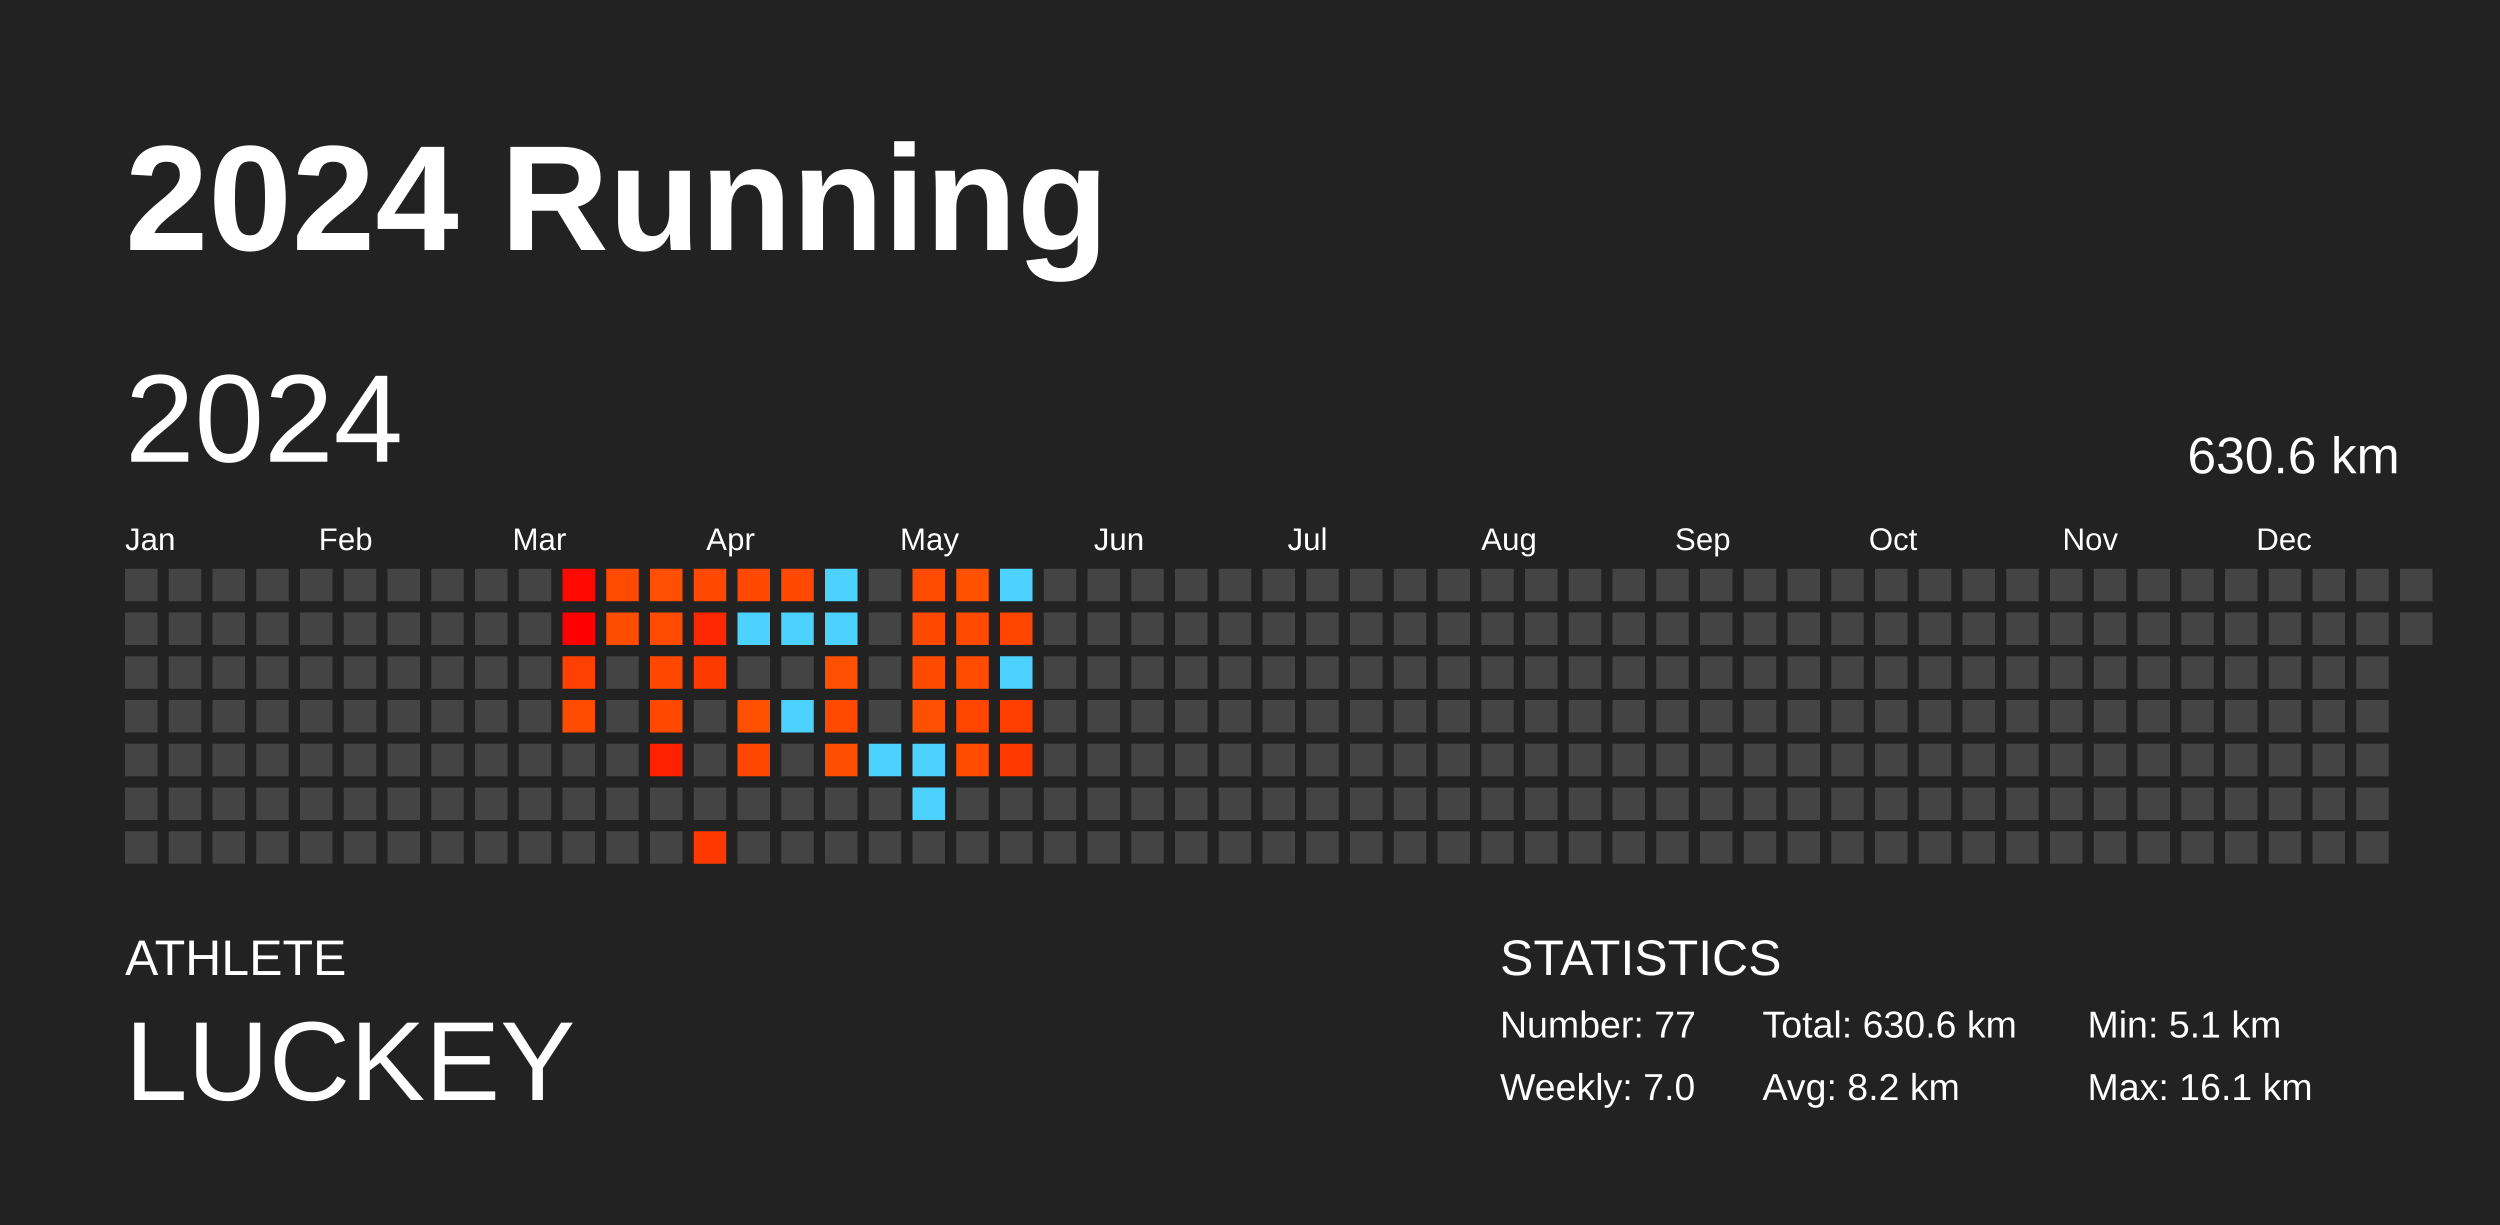
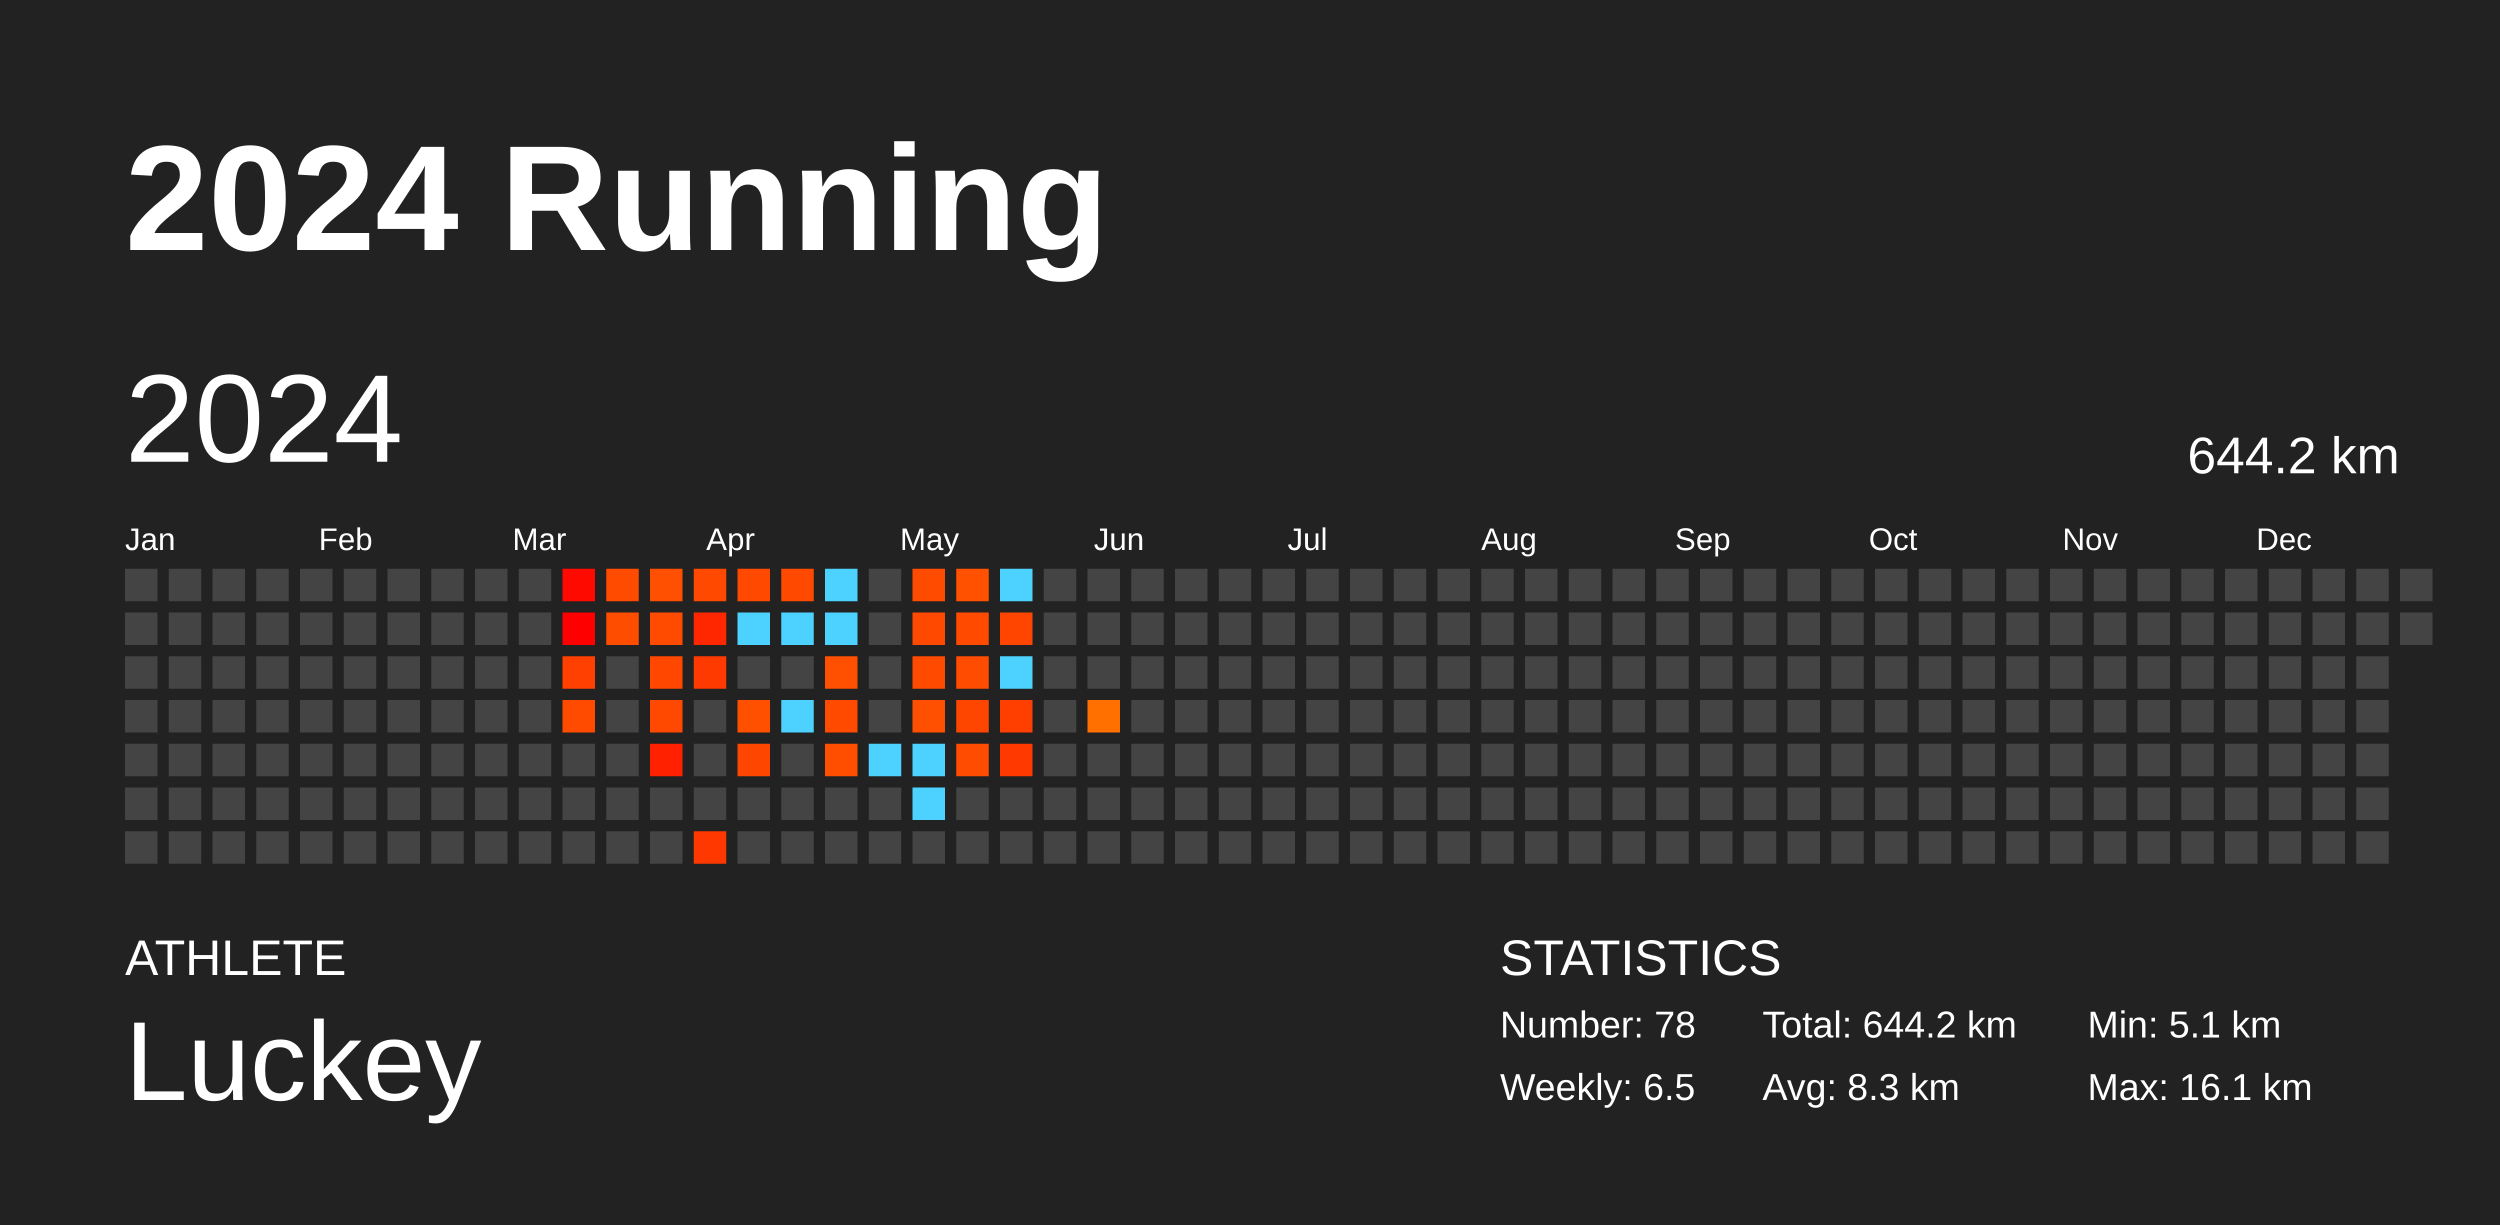
<svg xmlns="http://www.w3.org/2000/svg" baseProfile="full" height="98mm" version="1.1" viewBox="0,0,200,98" width="200mm">
  <defs />
  <rect fill="#222222" height="98" width="200" x="0" y="0" />
  <text fill="#FFFFFF" style="font-size:12px; font-family:Arial; font-weight:bold;" x="10" y="20">2024 Running</text>
  <text fill="#FFFFFF" style="font-size:4px; font-family:Arial" x="10" y="78">ATHLETE</text>
-   <text fill="#FFFFFF" style="font-size:9px; font-family:Arial" x="10" y="88">LUCKEY</text>
+   <text fill="#FFFFFF" style="font-size:9px; font-family:Arial" x="10" y="88">Luckey</text>
  <text fill="#FFFFFF" style="font-size:4px; font-family:Arial" x="120" y="78">STATISTICS</text>
-   <text fill="#FFFFFF" style="font-size:3px; font-family:Arial" x="120" y="83">Number: 77</text>
-   <text fill="#FFFFFF" style="font-size:3px; font-family:Arial" x="120" y="88">Weekly: 7.0</text>
-   <text fill="#FFFFFF" style="font-size:3px; font-family:Arial" x="141" y="83">Total: 630.6 km</text>
-   <text fill="#FFFFFF" style="font-size:3px; font-family:Arial" x="141" y="88">Avg: 8.2 km</text>
+   <text fill="#FFFFFF" style="font-size:3px; font-family:Arial" x="120" y="83">Number: 78</text>
+   <text fill="#FFFFFF" style="font-size:3px; font-family:Arial" x="120" y="88">Weekly: 6.5</text>
+   <text fill="#FFFFFF" style="font-size:3px; font-family:Arial" x="141" y="83">Total: 644.2 km</text>
+   <text fill="#FFFFFF" style="font-size:3px; font-family:Arial" x="141" y="88">Avg: 8.3 km</text>
  <text fill="#FFFFFF" style="font-size:3px; font-family:Arial" x="167" y="83">Min: 5.1 km</text>
  <text fill="#FFFFFF" style="font-size:3px; font-family:Arial" x="167" y="88">Max: 16.1 km</text>
  <text dominant-baseline="hanging" fill="#FFFFFF" style="font-size:10.0px; font-family:Arial;" x="10" y="30">2024</text>
-   <text dominant-baseline="hanging" fill="#FFFFFF" style="font-size:4.125px; font-family:Arial;" x="175" y="35">630.6 km</text>
+   <text dominant-baseline="hanging" fill="#FFFFFF" style="font-size:4.125px; font-family:Arial;" x="175" y="35">644.2 km</text>
  <text fill="#FFFFFF" style="font-size:2.5px; font-family:Arial" x="10.0" y="44">Jan</text>
  <text fill="#FFFFFF" style="font-size:2.5px; font-family:Arial" x="25.5" y="44">Feb</text>
  <text fill="#FFFFFF" style="font-size:2.5px; font-family:Arial" x="41.0" y="44">Mar</text>
  <text fill="#FFFFFF" style="font-size:2.5px; font-family:Arial" x="56.5" y="44">Apr</text>
  <text fill="#FFFFFF" style="font-size:2.5px; font-family:Arial" x="72.0" y="44">May</text>
  <text fill="#FFFFFF" style="font-size:2.5px; font-family:Arial" x="87.5" y="44">Jun</text>
  <text fill="#FFFFFF" style="font-size:2.5px; font-family:Arial" x="103.0" y="44">Jul</text>
  <text fill="#FFFFFF" style="font-size:2.5px; font-family:Arial" x="118.5" y="44">Aug</text>
  <text fill="#FFFFFF" style="font-size:2.5px; font-family:Arial" x="134.0" y="44">Sep</text>
  <text fill="#FFFFFF" style="font-size:2.5px; font-family:Arial" x="149.5" y="44">Oct</text>
  <text fill="#FFFFFF" style="font-size:2.5px; font-family:Arial" x="165.0" y="44">Nov</text>
  <text fill="#FFFFFF" style="font-size:2.5px; font-family:Arial" x="180.5" y="44">Dec</text>
  <rect fill="#444444" height="2.6" width="2.6" x="10.0" y="45.5" />
  <rect fill="#444444" height="2.6" width="2.6" x="10.0" y="49.0" />
  <rect fill="#444444" height="2.6" width="2.6" x="10.0" y="52.5" />
  <rect fill="#444444" height="2.6" width="2.6" x="10.0" y="56.0" />
  <rect fill="#444444" height="2.6" width="2.6" x="10.0" y="59.5" />
  <rect fill="#444444" height="2.6" width="2.6" x="10.0" y="63.0" />
  <rect fill="#444444" height="2.6" width="2.6" x="10.0" y="66.5" />
  <rect fill="#444444" height="2.6" width="2.6" x="13.5" y="45.5" />
  <rect fill="#444444" height="2.6" width="2.6" x="13.5" y="49.0" />
  <rect fill="#444444" height="2.6" width="2.6" x="13.5" y="52.5" />
  <rect fill="#444444" height="2.6" width="2.6" x="13.5" y="56.0" />
  <rect fill="#444444" height="2.6" width="2.6" x="13.5" y="59.5" />
  <rect fill="#444444" height="2.6" width="2.6" x="13.5" y="63.0" />
  <rect fill="#444444" height="2.6" width="2.6" x="13.5" y="66.5" />
  <rect fill="#444444" height="2.6" width="2.6" x="17.0" y="45.5" />
  <rect fill="#444444" height="2.6" width="2.6" x="17.0" y="49.0" />
  <rect fill="#444444" height="2.6" width="2.6" x="17.0" y="52.5" />
  <rect fill="#444444" height="2.6" width="2.6" x="17.0" y="56.0" />
  <rect fill="#444444" height="2.6" width="2.6" x="17.0" y="59.5" />
  <rect fill="#444444" height="2.6" width="2.6" x="17.0" y="63.0" />
  <rect fill="#444444" height="2.6" width="2.6" x="17.0" y="66.5" />
  <rect fill="#444444" height="2.6" width="2.6" x="20.5" y="45.5" />
  <rect fill="#444444" height="2.6" width="2.6" x="20.5" y="49.0" />
  <rect fill="#444444" height="2.6" width="2.6" x="20.5" y="52.5" />
  <rect fill="#444444" height="2.6" width="2.6" x="20.5" y="56.0" />
  <rect fill="#444444" height="2.6" width="2.6" x="20.5" y="59.5" />
  <rect fill="#444444" height="2.6" width="2.6" x="20.5" y="63.0" />
  <rect fill="#444444" height="2.6" width="2.6" x="20.5" y="66.5" />
  <rect fill="#444444" height="2.6" width="2.6" x="24.0" y="45.5" />
  <rect fill="#444444" height="2.6" width="2.6" x="24.0" y="49.0" />
  <rect fill="#444444" height="2.6" width="2.6" x="24.0" y="52.5" />
  <rect fill="#444444" height="2.6" width="2.6" x="24.0" y="56.0" />
  <rect fill="#444444" height="2.6" width="2.6" x="24.0" y="59.5" />
  <rect fill="#444444" height="2.6" width="2.6" x="24.0" y="63.0" />
  <rect fill="#444444" height="2.6" width="2.6" x="24.0" y="66.5" />
  <rect fill="#444444" height="2.6" width="2.6" x="27.5" y="45.5" />
  <rect fill="#444444" height="2.6" width="2.6" x="27.5" y="49.0" />
  <rect fill="#444444" height="2.6" width="2.6" x="27.5" y="52.5" />
  <rect fill="#444444" height="2.6" width="2.6" x="27.5" y="56.0" />
  <rect fill="#444444" height="2.6" width="2.6" x="27.5" y="59.5" />
  <rect fill="#444444" height="2.6" width="2.6" x="27.5" y="63.0" />
  <rect fill="#444444" height="2.6" width="2.6" x="27.5" y="66.5" />
  <rect fill="#444444" height="2.6" width="2.6" x="31.0" y="45.5" />
  <rect fill="#444444" height="2.6" width="2.6" x="31.0" y="49.0" />
  <rect fill="#444444" height="2.6" width="2.6" x="31.0" y="52.5" />
  <rect fill="#444444" height="2.6" width="2.6" x="31.0" y="56.0" />
  <rect fill="#444444" height="2.6" width="2.6" x="31.0" y="59.5" />
  <rect fill="#444444" height="2.6" width="2.6" x="31.0" y="63.0" />
  <rect fill="#444444" height="2.6" width="2.6" x="31.0" y="66.5" />
  <rect fill="#444444" height="2.6" width="2.6" x="34.5" y="45.5" />
  <rect fill="#444444" height="2.6" width="2.6" x="34.5" y="49.0" />
  <rect fill="#444444" height="2.6" width="2.6" x="34.5" y="52.5" />
  <rect fill="#444444" height="2.6" width="2.6" x="34.5" y="56.0" />
  <rect fill="#444444" height="2.6" width="2.6" x="34.5" y="59.5" />
  <rect fill="#444444" height="2.6" width="2.6" x="34.5" y="63.0" />
  <rect fill="#444444" height="2.6" width="2.6" x="34.5" y="66.5" />
  <rect fill="#444444" height="2.6" width="2.6" x="38.0" y="45.5" />
  <rect fill="#444444" height="2.6" width="2.6" x="38.0" y="49.0" />
  <rect fill="#444444" height="2.6" width="2.6" x="38.0" y="52.5" />
  <rect fill="#444444" height="2.6" width="2.6" x="38.0" y="56.0" />
  <rect fill="#444444" height="2.6" width="2.6" x="38.0" y="59.5" />
  <rect fill="#444444" height="2.6" width="2.6" x="38.0" y="63.0" />
  <rect fill="#444444" height="2.6" width="2.6" x="38.0" y="66.5" />
  <rect fill="#444444" height="2.6" width="2.6" x="41.5" y="45.5" />
  <rect fill="#444444" height="2.6" width="2.6" x="41.5" y="49.0" />
  <rect fill="#444444" height="2.6" width="2.6" x="41.5" y="52.5" />
  <rect fill="#444444" height="2.6" width="2.6" x="41.5" y="56.0" />
  <rect fill="#444444" height="2.6" width="2.6" x="41.5" y="59.5" />
  <rect fill="#444444" height="2.6" width="2.6" x="41.5" y="63.0" />
  <rect fill="#444444" height="2.6" width="2.6" x="41.5" y="66.5" />
  <rect fill="#ff0a00" height="2.6" width="2.6" x="45.0" y="45.5" />
  <rect fill="red" height="2.6" width="2.6" x="45.0" y="49.0" />
  <rect fill="#ff4000" height="2.6" width="2.6" x="45.0" y="52.5" />
  <rect fill="#ff4b00" height="2.6" width="2.6" x="45.0" y="56.0" />
  <rect fill="#444444" height="2.6" width="2.6" x="45.0" y="59.5" />
  <rect fill="#444444" height="2.6" width="2.6" x="45.0" y="63.0" />
  <rect fill="#444444" height="2.6" width="2.6" x="45.0" y="66.5" />
  <rect fill="#ff4b00" height="2.6" width="2.6" x="48.5" y="45.5" />
  <rect fill="#ff4d00" height="2.6" width="2.6" x="48.5" y="49.0" />
  <rect fill="#444444" height="2.6" width="2.6" x="48.5" y="52.5" />
  <rect fill="#444444" height="2.6" width="2.6" x="48.5" y="56.0" />
  <rect fill="#444444" height="2.6" width="2.6" x="48.5" y="59.5" />
  <rect fill="#444444" height="2.6" width="2.6" x="48.5" y="63.0" />
  <rect fill="#444444" height="2.6" width="2.6" x="48.5" y="66.5" />
  <rect fill="#ff4f00" height="2.6" width="2.6" x="52.0" y="45.5" />
  <rect fill="#ff4b00" height="2.6" width="2.6" x="52.0" y="49.0" />
  <rect fill="#ff4700" height="2.6" width="2.6" x="52.0" y="52.5" />
  <rect fill="#ff4900" height="2.6" width="2.6" x="52.0" y="56.0" />
  <rect fill="#ff2100" height="2.6" width="2.6" x="52.0" y="59.5" />
  <rect fill="#444444" height="2.6" width="2.6" x="52.0" y="63.0" />
  <rect fill="#444444" height="2.6" width="2.6" x="52.0" y="66.5" />
  <rect fill="#ff4800" height="2.6" width="2.6" x="55.5" y="45.5" />
  <rect fill="#ff2700" height="2.6" width="2.6" x="55.5" y="49.0" />
  <rect fill="#ff3a00" height="2.6" width="2.6" x="55.5" y="52.5" />
  <rect fill="#444444" height="2.6" width="2.6" x="55.5" y="56.0" />
  <rect fill="#444444" height="2.6" width="2.6" x="55.5" y="59.5" />
  <rect fill="#444444" height="2.6" width="2.6" x="55.5" y="63.0" />
  <rect fill="#ff3800" height="2.6" width="2.6" x="55.5" y="66.5" />
  <rect fill="#ff4800" height="2.6" width="2.6" x="59.0" y="45.5" />
  <rect fill="#4dd2ff" height="2.6" width="2.6" x="59.0" y="49.0" />
  <rect fill="#444444" height="2.6" width="2.6" x="59.0" y="52.5" />
  <rect fill="#ff5000" height="2.6" width="2.6" x="59.0" y="56.0" />
  <rect fill="#ff4600" height="2.6" width="2.6" x="59.0" y="59.5" />
  <rect fill="#444444" height="2.6" width="2.6" x="59.0" y="63.0" />
  <rect fill="#444444" height="2.6" width="2.6" x="59.0" y="66.5" />
  <rect fill="#ff4900" height="2.6" width="2.6" x="62.5" y="45.5" />
  <rect fill="#4dd2ff" height="2.6" width="2.6" x="62.5" y="49.0" />
  <rect fill="#444444" height="2.6" width="2.6" x="62.5" y="52.5" />
  <rect fill="#4dd2ff" height="2.6" width="2.6" x="62.5" y="56.0" />
  <rect fill="#444444" height="2.6" width="2.6" x="62.5" y="59.5" />
  <rect fill="#444444" height="2.6" width="2.6" x="62.5" y="63.0" />
  <rect fill="#444444" height="2.6" width="2.6" x="62.5" y="66.5" />
  <rect fill="#4dd2ff" height="2.6" width="2.6" x="66.0" y="45.5" />
  <rect fill="#4dd2ff" height="2.6" width="2.6" x="66.0" y="49.0" />
  <rect fill="#ff4f00" height="2.6" width="2.6" x="66.0" y="52.5" />
  <rect fill="#ff4a00" height="2.6" width="2.6" x="66.0" y="56.0" />
  <rect fill="#ff4e00" height="2.6" width="2.6" x="66.0" y="59.5" />
  <rect fill="#444444" height="2.6" width="2.6" x="66.0" y="63.0" />
  <rect fill="#444444" height="2.6" width="2.6" x="66.0" y="66.5" />
  <rect fill="#444444" height="2.6" width="2.6" x="69.5" y="45.5" />
  <rect fill="#444444" height="2.6" width="2.6" x="69.5" y="49.0" />
  <rect fill="#444444" height="2.6" width="2.6" x="69.5" y="52.5" />
  <rect fill="#444444" height="2.6" width="2.6" x="69.5" y="56.0" />
  <rect fill="#4dd2ff" height="2.6" width="2.6" x="69.5" y="59.5" />
  <rect fill="#444444" height="2.6" width="2.6" x="69.5" y="63.0" />
  <rect fill="#444444" height="2.6" width="2.6" x="69.5" y="66.5" />
  <rect fill="#ff4b00" height="2.6" width="2.6" x="73.0" y="45.5" />
  <rect fill="#ff4900" height="2.6" width="2.6" x="73.0" y="49.0" />
  <rect fill="#ff4a00" height="2.6" width="2.6" x="73.0" y="52.5" />
  <rect fill="#ff4f00" height="2.6" width="2.6" x="73.0" y="56.0" />
  <rect fill="#4dd2ff" height="2.6" width="2.6" x="73.0" y="59.5" />
  <rect fill="#4dd2ff" height="2.6" width="2.6" x="73.0" y="63.0" />
  <rect fill="#444444" height="2.6" width="2.6" x="73.0" y="66.5" />
  <rect fill="#ff5100" height="2.6" width="2.6" x="76.5" y="45.5" />
  <rect fill="#ff4a00" height="2.6" width="2.6" x="76.5" y="49.0" />
  <rect fill="#ff4c00" height="2.6" width="2.6" x="76.5" y="52.5" />
  <rect fill="#ff4600" height="2.6" width="2.6" x="76.5" y="56.0" />
  <rect fill="#ff4c00" height="2.6" width="2.6" x="76.5" y="59.5" />
  <rect fill="#444444" height="2.6" width="2.6" x="76.5" y="63.0" />
  <rect fill="#444444" height="2.6" width="2.6" x="76.5" y="66.5" />
  <rect fill="#4dd2ff" height="2.6" width="2.6" x="80.0" y="45.5" />
  <rect fill="#ff4500" height="2.6" width="2.6" x="80.0" y="49.0" />
  <rect fill="#4dd2ff" height="2.6" width="2.6" x="80.0" y="52.5" />
  <rect fill="#ff3f00" height="2.6" width="2.6" x="80.0" y="56.0" />
  <rect fill="#ff3900" height="2.6" width="2.6" x="80.0" y="59.5" />
  <rect fill="#444444" height="2.6" width="2.6" x="80.0" y="63.0" />
  <rect fill="#444444" height="2.6" width="2.6" x="80.0" y="66.5" />
  <rect fill="#444444" height="2.6" width="2.6" x="83.5" y="45.5" />
  <rect fill="#444444" height="2.6" width="2.6" x="83.5" y="49.0" />
  <rect fill="#444444" height="2.6" width="2.6" x="83.5" y="52.5" />
  <rect fill="#444444" height="2.6" width="2.6" x="83.5" y="56.0" />
  <rect fill="#444444" height="2.6" width="2.6" x="83.5" y="59.5" />
  <rect fill="#444444" height="2.6" width="2.6" x="83.5" y="63.0" />
  <rect fill="#444444" height="2.6" width="2.6" x="83.5" y="66.5" />
  <rect fill="#444444" height="2.6" width="2.6" x="87.0" y="45.5" />
  <rect fill="#444444" height="2.6" width="2.6" x="87.0" y="49.0" />
  <rect fill="#444444" height="2.6" width="2.6" x="87.0" y="52.5" />
-   <rect fill="#444444" height="2.6" width="2.6" x="87.0" y="56.0" />
+   <rect fill="#ff7000" height="2.6" width="2.6" x="87.0" y="56.0" />
  <rect fill="#444444" height="2.6" width="2.6" x="87.0" y="59.5" />
  <rect fill="#444444" height="2.6" width="2.6" x="87.0" y="63.0" />
  <rect fill="#444444" height="2.6" width="2.6" x="87.0" y="66.5" />
  <rect fill="#444444" height="2.6" width="2.6" x="90.5" y="45.5" />
  <rect fill="#444444" height="2.6" width="2.6" x="90.5" y="49.0" />
  <rect fill="#444444" height="2.6" width="2.6" x="90.5" y="52.5" />
  <rect fill="#444444" height="2.6" width="2.6" x="90.5" y="56.0" />
  <rect fill="#444444" height="2.6" width="2.6" x="90.5" y="59.5" />
  <rect fill="#444444" height="2.6" width="2.6" x="90.5" y="63.0" />
  <rect fill="#444444" height="2.6" width="2.6" x="90.5" y="66.5" />
  <rect fill="#444444" height="2.6" width="2.6" x="94.0" y="45.5" />
  <rect fill="#444444" height="2.6" width="2.6" x="94.0" y="49.0" />
  <rect fill="#444444" height="2.6" width="2.6" x="94.0" y="52.5" />
  <rect fill="#444444" height="2.6" width="2.6" x="94.0" y="56.0" />
  <rect fill="#444444" height="2.6" width="2.6" x="94.0" y="59.5" />
  <rect fill="#444444" height="2.6" width="2.6" x="94.0" y="63.0" />
  <rect fill="#444444" height="2.6" width="2.6" x="94.0" y="66.5" />
  <rect fill="#444444" height="2.6" width="2.6" x="97.5" y="45.5" />
  <rect fill="#444444" height="2.6" width="2.6" x="97.5" y="49.0" />
  <rect fill="#444444" height="2.6" width="2.6" x="97.5" y="52.5" />
  <rect fill="#444444" height="2.6" width="2.6" x="97.5" y="56.0" />
  <rect fill="#444444" height="2.6" width="2.6" x="97.5" y="59.5" />
  <rect fill="#444444" height="2.6" width="2.6" x="97.5" y="63.0" />
  <rect fill="#444444" height="2.6" width="2.6" x="97.5" y="66.5" />
  <rect fill="#444444" height="2.6" width="2.6" x="101.0" y="45.5" />
  <rect fill="#444444" height="2.6" width="2.6" x="101.0" y="49.0" />
  <rect fill="#444444" height="2.6" width="2.6" x="101.0" y="52.5" />
  <rect fill="#444444" height="2.6" width="2.6" x="101.0" y="56.0" />
  <rect fill="#444444" height="2.6" width="2.6" x="101.0" y="59.5" />
  <rect fill="#444444" height="2.6" width="2.6" x="101.0" y="63.0" />
  <rect fill="#444444" height="2.6" width="2.6" x="101.0" y="66.5" />
  <rect fill="#444444" height="2.6" width="2.6" x="104.5" y="45.5" />
  <rect fill="#444444" height="2.6" width="2.6" x="104.5" y="49.0" />
  <rect fill="#444444" height="2.6" width="2.6" x="104.5" y="52.5" />
  <rect fill="#444444" height="2.6" width="2.6" x="104.5" y="56.0" />
  <rect fill="#444444" height="2.6" width="2.6" x="104.5" y="59.5" />
  <rect fill="#444444" height="2.6" width="2.6" x="104.5" y="63.0" />
  <rect fill="#444444" height="2.6" width="2.6" x="104.5" y="66.5" />
  <rect fill="#444444" height="2.6" width="2.6" x="108.0" y="45.5" />
  <rect fill="#444444" height="2.6" width="2.6" x="108.0" y="49.0" />
  <rect fill="#444444" height="2.6" width="2.6" x="108.0" y="52.5" />
  <rect fill="#444444" height="2.6" width="2.6" x="108.0" y="56.0" />
  <rect fill="#444444" height="2.6" width="2.6" x="108.0" y="59.5" />
  <rect fill="#444444" height="2.6" width="2.6" x="108.0" y="63.0" />
  <rect fill="#444444" height="2.6" width="2.6" x="108.0" y="66.5" />
  <rect fill="#444444" height="2.6" width="2.6" x="111.5" y="45.5" />
  <rect fill="#444444" height="2.6" width="2.6" x="111.5" y="49.0" />
  <rect fill="#444444" height="2.6" width="2.6" x="111.5" y="52.5" />
  <rect fill="#444444" height="2.6" width="2.6" x="111.5" y="56.0" />
  <rect fill="#444444" height="2.6" width="2.6" x="111.5" y="59.5" />
  <rect fill="#444444" height="2.6" width="2.6" x="111.5" y="63.0" />
  <rect fill="#444444" height="2.6" width="2.6" x="111.5" y="66.5" />
  <rect fill="#444444" height="2.6" width="2.6" x="115.0" y="45.5" />
  <rect fill="#444444" height="2.6" width="2.6" x="115.0" y="49.0" />
  <rect fill="#444444" height="2.6" width="2.6" x="115.0" y="52.5" />
  <rect fill="#444444" height="2.6" width="2.6" x="115.0" y="56.0" />
  <rect fill="#444444" height="2.6" width="2.6" x="115.0" y="59.5" />
  <rect fill="#444444" height="2.6" width="2.6" x="115.0" y="63.0" />
  <rect fill="#444444" height="2.6" width="2.6" x="115.0" y="66.5" />
  <rect fill="#444444" height="2.6" width="2.6" x="118.5" y="45.5" />
  <rect fill="#444444" height="2.6" width="2.6" x="118.5" y="49.0" />
  <rect fill="#444444" height="2.6" width="2.6" x="118.5" y="52.5" />
  <rect fill="#444444" height="2.6" width="2.6" x="118.5" y="56.0" />
  <rect fill="#444444" height="2.6" width="2.6" x="118.5" y="59.5" />
  <rect fill="#444444" height="2.6" width="2.6" x="118.5" y="63.0" />
  <rect fill="#444444" height="2.6" width="2.6" x="118.5" y="66.5" />
  <rect fill="#444444" height="2.6" width="2.6" x="122.0" y="45.5" />
  <rect fill="#444444" height="2.6" width="2.6" x="122.0" y="49.0" />
  <rect fill="#444444" height="2.6" width="2.6" x="122.0" y="52.5" />
  <rect fill="#444444" height="2.6" width="2.6" x="122.0" y="56.0" />
  <rect fill="#444444" height="2.6" width="2.6" x="122.0" y="59.5" />
  <rect fill="#444444" height="2.6" width="2.6" x="122.0" y="63.0" />
  <rect fill="#444444" height="2.6" width="2.6" x="122.0" y="66.5" />
  <rect fill="#444444" height="2.6" width="2.6" x="125.5" y="45.5" />
  <rect fill="#444444" height="2.6" width="2.6" x="125.5" y="49.0" />
  <rect fill="#444444" height="2.6" width="2.6" x="125.5" y="52.5" />
  <rect fill="#444444" height="2.6" width="2.6" x="125.5" y="56.0" />
  <rect fill="#444444" height="2.6" width="2.6" x="125.5" y="59.5" />
  <rect fill="#444444" height="2.6" width="2.6" x="125.5" y="63.0" />
  <rect fill="#444444" height="2.6" width="2.6" x="125.5" y="66.5" />
  <rect fill="#444444" height="2.6" width="2.6" x="129.0" y="45.5" />
  <rect fill="#444444" height="2.6" width="2.6" x="129.0" y="49.0" />
  <rect fill="#444444" height="2.6" width="2.6" x="129.0" y="52.5" />
  <rect fill="#444444" height="2.6" width="2.6" x="129.0" y="56.0" />
  <rect fill="#444444" height="2.6" width="2.6" x="129.0" y="59.5" />
  <rect fill="#444444" height="2.6" width="2.6" x="129.0" y="63.0" />
  <rect fill="#444444" height="2.6" width="2.6" x="129.0" y="66.5" />
  <rect fill="#444444" height="2.6" width="2.6" x="132.5" y="45.5" />
  <rect fill="#444444" height="2.6" width="2.6" x="132.5" y="49.0" />
  <rect fill="#444444" height="2.6" width="2.6" x="132.5" y="52.5" />
  <rect fill="#444444" height="2.6" width="2.6" x="132.5" y="56.0" />
  <rect fill="#444444" height="2.6" width="2.6" x="132.5" y="59.5" />
  <rect fill="#444444" height="2.6" width="2.6" x="132.5" y="63.0" />
  <rect fill="#444444" height="2.6" width="2.6" x="132.5" y="66.5" />
  <rect fill="#444444" height="2.6" width="2.6" x="136.0" y="45.5" />
  <rect fill="#444444" height="2.6" width="2.6" x="136.0" y="49.0" />
  <rect fill="#444444" height="2.6" width="2.6" x="136.0" y="52.5" />
  <rect fill="#444444" height="2.6" width="2.6" x="136.0" y="56.0" />
  <rect fill="#444444" height="2.6" width="2.6" x="136.0" y="59.5" />
  <rect fill="#444444" height="2.6" width="2.6" x="136.0" y="63.0" />
  <rect fill="#444444" height="2.6" width="2.6" x="136.0" y="66.5" />
  <rect fill="#444444" height="2.6" width="2.6" x="139.5" y="45.5" />
  <rect fill="#444444" height="2.6" width="2.6" x="139.5" y="49.0" />
  <rect fill="#444444" height="2.6" width="2.6" x="139.5" y="52.5" />
  <rect fill="#444444" height="2.6" width="2.6" x="139.5" y="56.0" />
  <rect fill="#444444" height="2.6" width="2.6" x="139.5" y="59.5" />
  <rect fill="#444444" height="2.6" width="2.6" x="139.5" y="63.0" />
  <rect fill="#444444" height="2.6" width="2.6" x="139.5" y="66.5" />
  <rect fill="#444444" height="2.6" width="2.6" x="143.0" y="45.5" />
  <rect fill="#444444" height="2.6" width="2.6" x="143.0" y="49.0" />
  <rect fill="#444444" height="2.6" width="2.6" x="143.0" y="52.5" />
  <rect fill="#444444" height="2.6" width="2.6" x="143.0" y="56.0" />
  <rect fill="#444444" height="2.6" width="2.6" x="143.0" y="59.5" />
  <rect fill="#444444" height="2.6" width="2.6" x="143.0" y="63.0" />
  <rect fill="#444444" height="2.6" width="2.6" x="143.0" y="66.5" />
  <rect fill="#444444" height="2.6" width="2.6" x="146.5" y="45.5" />
  <rect fill="#444444" height="2.6" width="2.6" x="146.5" y="49.0" />
  <rect fill="#444444" height="2.6" width="2.6" x="146.5" y="52.5" />
  <rect fill="#444444" height="2.6" width="2.6" x="146.5" y="56.0" />
  <rect fill="#444444" height="2.6" width="2.6" x="146.5" y="59.5" />
  <rect fill="#444444" height="2.6" width="2.6" x="146.5" y="63.0" />
  <rect fill="#444444" height="2.6" width="2.6" x="146.5" y="66.5" />
  <rect fill="#444444" height="2.6" width="2.6" x="150.0" y="45.5" />
  <rect fill="#444444" height="2.6" width="2.6" x="150.0" y="49.0" />
  <rect fill="#444444" height="2.6" width="2.6" x="150.0" y="52.5" />
  <rect fill="#444444" height="2.6" width="2.6" x="150.0" y="56.0" />
  <rect fill="#444444" height="2.6" width="2.6" x="150.0" y="59.5" />
  <rect fill="#444444" height="2.6" width="2.6" x="150.0" y="63.0" />
  <rect fill="#444444" height="2.6" width="2.6" x="150.0" y="66.5" />
  <rect fill="#444444" height="2.6" width="2.6" x="153.5" y="45.5" />
  <rect fill="#444444" height="2.6" width="2.6" x="153.5" y="49.0" />
  <rect fill="#444444" height="2.6" width="2.6" x="153.5" y="52.5" />
  <rect fill="#444444" height="2.6" width="2.6" x="153.5" y="56.0" />
  <rect fill="#444444" height="2.6" width="2.6" x="153.5" y="59.5" />
  <rect fill="#444444" height="2.6" width="2.6" x="153.5" y="63.0" />
  <rect fill="#444444" height="2.6" width="2.6" x="153.5" y="66.5" />
  <rect fill="#444444" height="2.6" width="2.6" x="157.0" y="45.5" />
  <rect fill="#444444" height="2.6" width="2.6" x="157.0" y="49.0" />
  <rect fill="#444444" height="2.6" width="2.6" x="157.0" y="52.5" />
  <rect fill="#444444" height="2.6" width="2.6" x="157.0" y="56.0" />
  <rect fill="#444444" height="2.6" width="2.6" x="157.0" y="59.5" />
  <rect fill="#444444" height="2.6" width="2.6" x="157.0" y="63.0" />
  <rect fill="#444444" height="2.6" width="2.6" x="157.0" y="66.5" />
  <rect fill="#444444" height="2.6" width="2.6" x="160.5" y="45.5" />
  <rect fill="#444444" height="2.6" width="2.6" x="160.5" y="49.0" />
  <rect fill="#444444" height="2.6" width="2.6" x="160.5" y="52.5" />
  <rect fill="#444444" height="2.6" width="2.6" x="160.5" y="56.0" />
  <rect fill="#444444" height="2.6" width="2.6" x="160.5" y="59.5" />
  <rect fill="#444444" height="2.6" width="2.6" x="160.5" y="63.0" />
  <rect fill="#444444" height="2.6" width="2.6" x="160.5" y="66.5" />
  <rect fill="#444444" height="2.6" width="2.6" x="164.0" y="45.5" />
  <rect fill="#444444" height="2.6" width="2.6" x="164.0" y="49.0" />
  <rect fill="#444444" height="2.6" width="2.6" x="164.0" y="52.5" />
  <rect fill="#444444" height="2.6" width="2.6" x="164.0" y="56.0" />
  <rect fill="#444444" height="2.6" width="2.6" x="164.0" y="59.5" />
  <rect fill="#444444" height="2.6" width="2.6" x="164.0" y="63.0" />
  <rect fill="#444444" height="2.6" width="2.6" x="164.0" y="66.5" />
  <rect fill="#444444" height="2.6" width="2.6" x="167.5" y="45.5" />
  <rect fill="#444444" height="2.6" width="2.6" x="167.5" y="49.0" />
  <rect fill="#444444" height="2.6" width="2.6" x="167.5" y="52.5" />
  <rect fill="#444444" height="2.6" width="2.6" x="167.5" y="56.0" />
  <rect fill="#444444" height="2.6" width="2.6" x="167.5" y="59.5" />
  <rect fill="#444444" height="2.6" width="2.6" x="167.5" y="63.0" />
  <rect fill="#444444" height="2.6" width="2.6" x="167.5" y="66.5" />
  <rect fill="#444444" height="2.6" width="2.6" x="171.0" y="45.5" />
  <rect fill="#444444" height="2.6" width="2.6" x="171.0" y="49.0" />
  <rect fill="#444444" height="2.6" width="2.6" x="171.0" y="52.5" />
  <rect fill="#444444" height="2.6" width="2.6" x="171.0" y="56.0" />
  <rect fill="#444444" height="2.6" width="2.6" x="171.0" y="59.5" />
  <rect fill="#444444" height="2.6" width="2.6" x="171.0" y="63.0" />
  <rect fill="#444444" height="2.6" width="2.6" x="171.0" y="66.5" />
  <rect fill="#444444" height="2.6" width="2.6" x="174.5" y="45.5" />
  <rect fill="#444444" height="2.6" width="2.6" x="174.5" y="49.0" />
  <rect fill="#444444" height="2.6" width="2.6" x="174.5" y="52.5" />
  <rect fill="#444444" height="2.6" width="2.6" x="174.5" y="56.0" />
  <rect fill="#444444" height="2.6" width="2.6" x="174.5" y="59.5" />
  <rect fill="#444444" height="2.6" width="2.6" x="174.5" y="63.0" />
  <rect fill="#444444" height="2.6" width="2.6" x="174.5" y="66.5" />
  <rect fill="#444444" height="2.6" width="2.6" x="178.0" y="45.5" />
  <rect fill="#444444" height="2.6" width="2.6" x="178.0" y="49.0" />
  <rect fill="#444444" height="2.6" width="2.6" x="178.0" y="52.5" />
  <rect fill="#444444" height="2.6" width="2.6" x="178.0" y="56.0" />
  <rect fill="#444444" height="2.6" width="2.6" x="178.0" y="59.5" />
  <rect fill="#444444" height="2.6" width="2.6" x="178.0" y="63.0" />
  <rect fill="#444444" height="2.6" width="2.6" x="178.0" y="66.5" />
  <rect fill="#444444" height="2.6" width="2.6" x="181.5" y="45.5" />
  <rect fill="#444444" height="2.6" width="2.6" x="181.5" y="49.0" />
  <rect fill="#444444" height="2.6" width="2.6" x="181.5" y="52.5" />
  <rect fill="#444444" height="2.6" width="2.6" x="181.5" y="56.0" />
  <rect fill="#444444" height="2.6" width="2.6" x="181.5" y="59.5" />
  <rect fill="#444444" height="2.6" width="2.6" x="181.5" y="63.0" />
  <rect fill="#444444" height="2.6" width="2.6" x="181.5" y="66.5" />
  <rect fill="#444444" height="2.6" width="2.6" x="185.0" y="45.5" />
  <rect fill="#444444" height="2.6" width="2.6" x="185.0" y="49.0" />
  <rect fill="#444444" height="2.6" width="2.6" x="185.0" y="52.5" />
  <rect fill="#444444" height="2.6" width="2.6" x="185.0" y="56.0" />
  <rect fill="#444444" height="2.6" width="2.6" x="185.0" y="59.5" />
  <rect fill="#444444" height="2.6" width="2.6" x="185.0" y="63.0" />
  <rect fill="#444444" height="2.6" width="2.6" x="185.0" y="66.5" />
  <rect fill="#444444" height="2.6" width="2.6" x="188.5" y="45.5" />
  <rect fill="#444444" height="2.6" width="2.6" x="188.5" y="49.0" />
  <rect fill="#444444" height="2.6" width="2.6" x="188.5" y="52.5" />
  <rect fill="#444444" height="2.6" width="2.6" x="188.5" y="56.0" />
  <rect fill="#444444" height="2.6" width="2.6" x="188.5" y="59.5" />
  <rect fill="#444444" height="2.6" width="2.6" x="188.5" y="63.0" />
  <rect fill="#444444" height="2.6" width="2.6" x="188.5" y="66.5" />
  <rect fill="#444444" height="2.6" width="2.6" x="192.0" y="45.5" />
  <rect fill="#444444" height="2.6" width="2.6" x="192.0" y="49.0" />
</svg>
